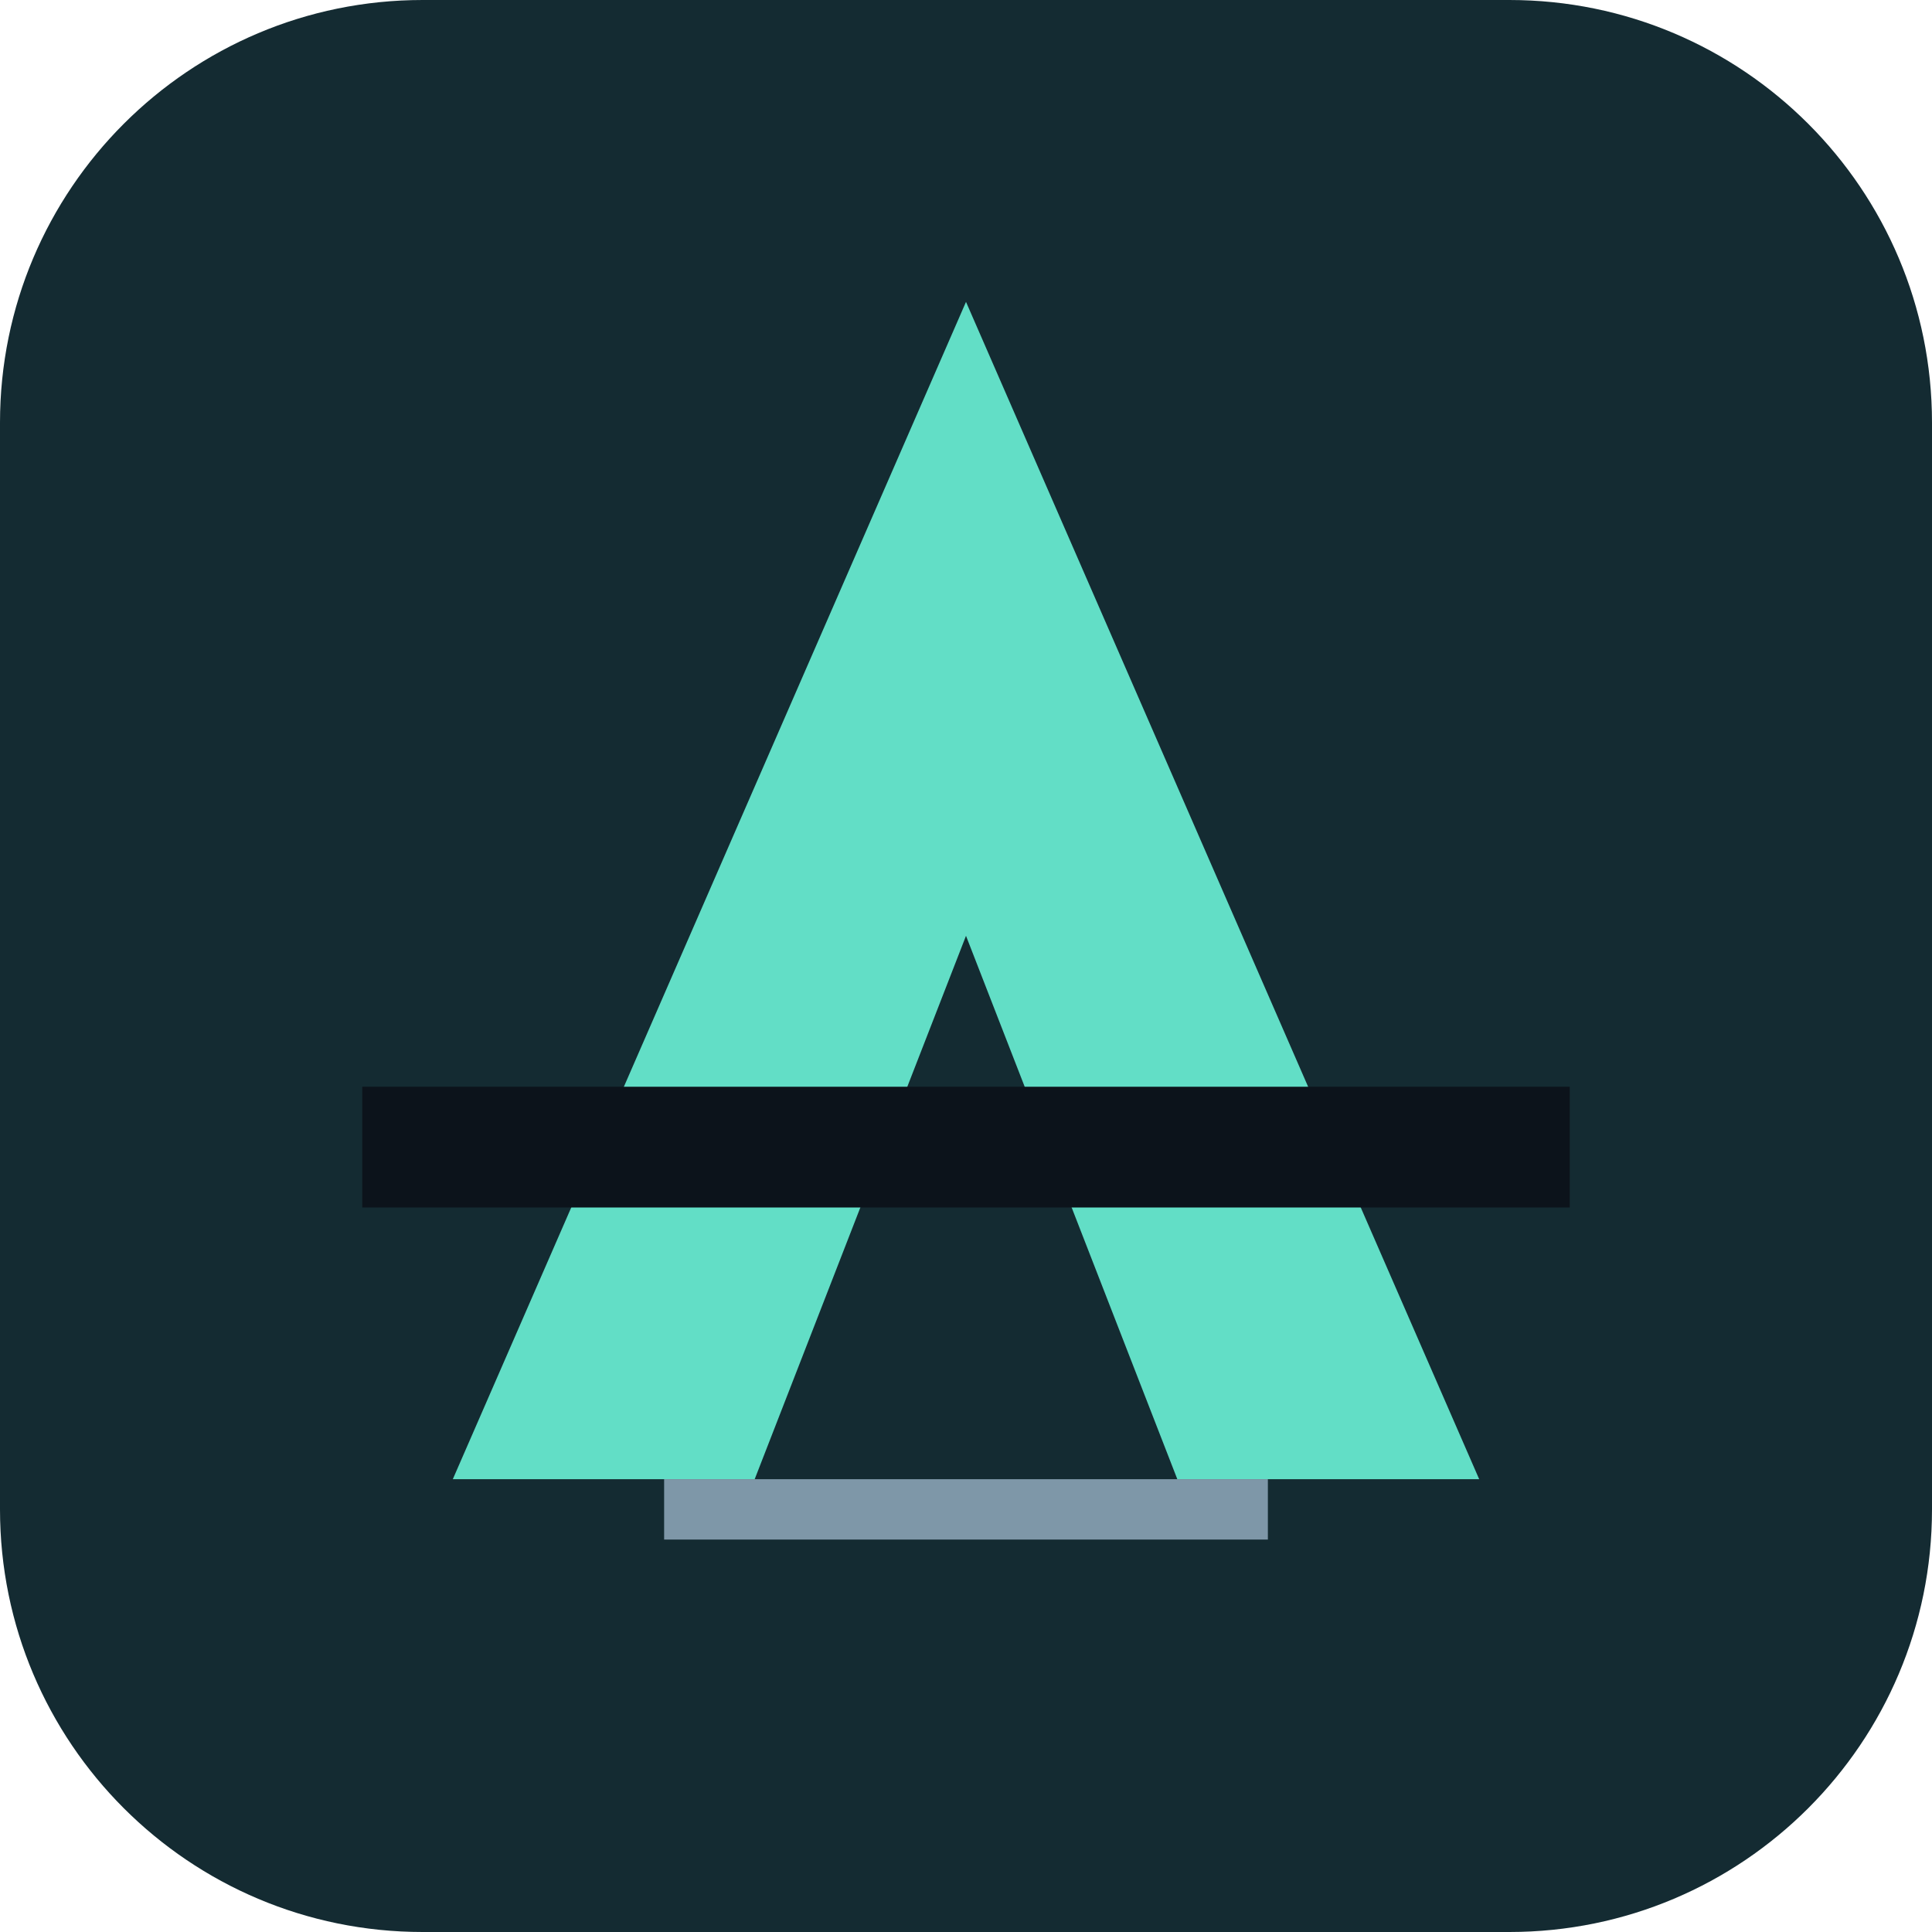
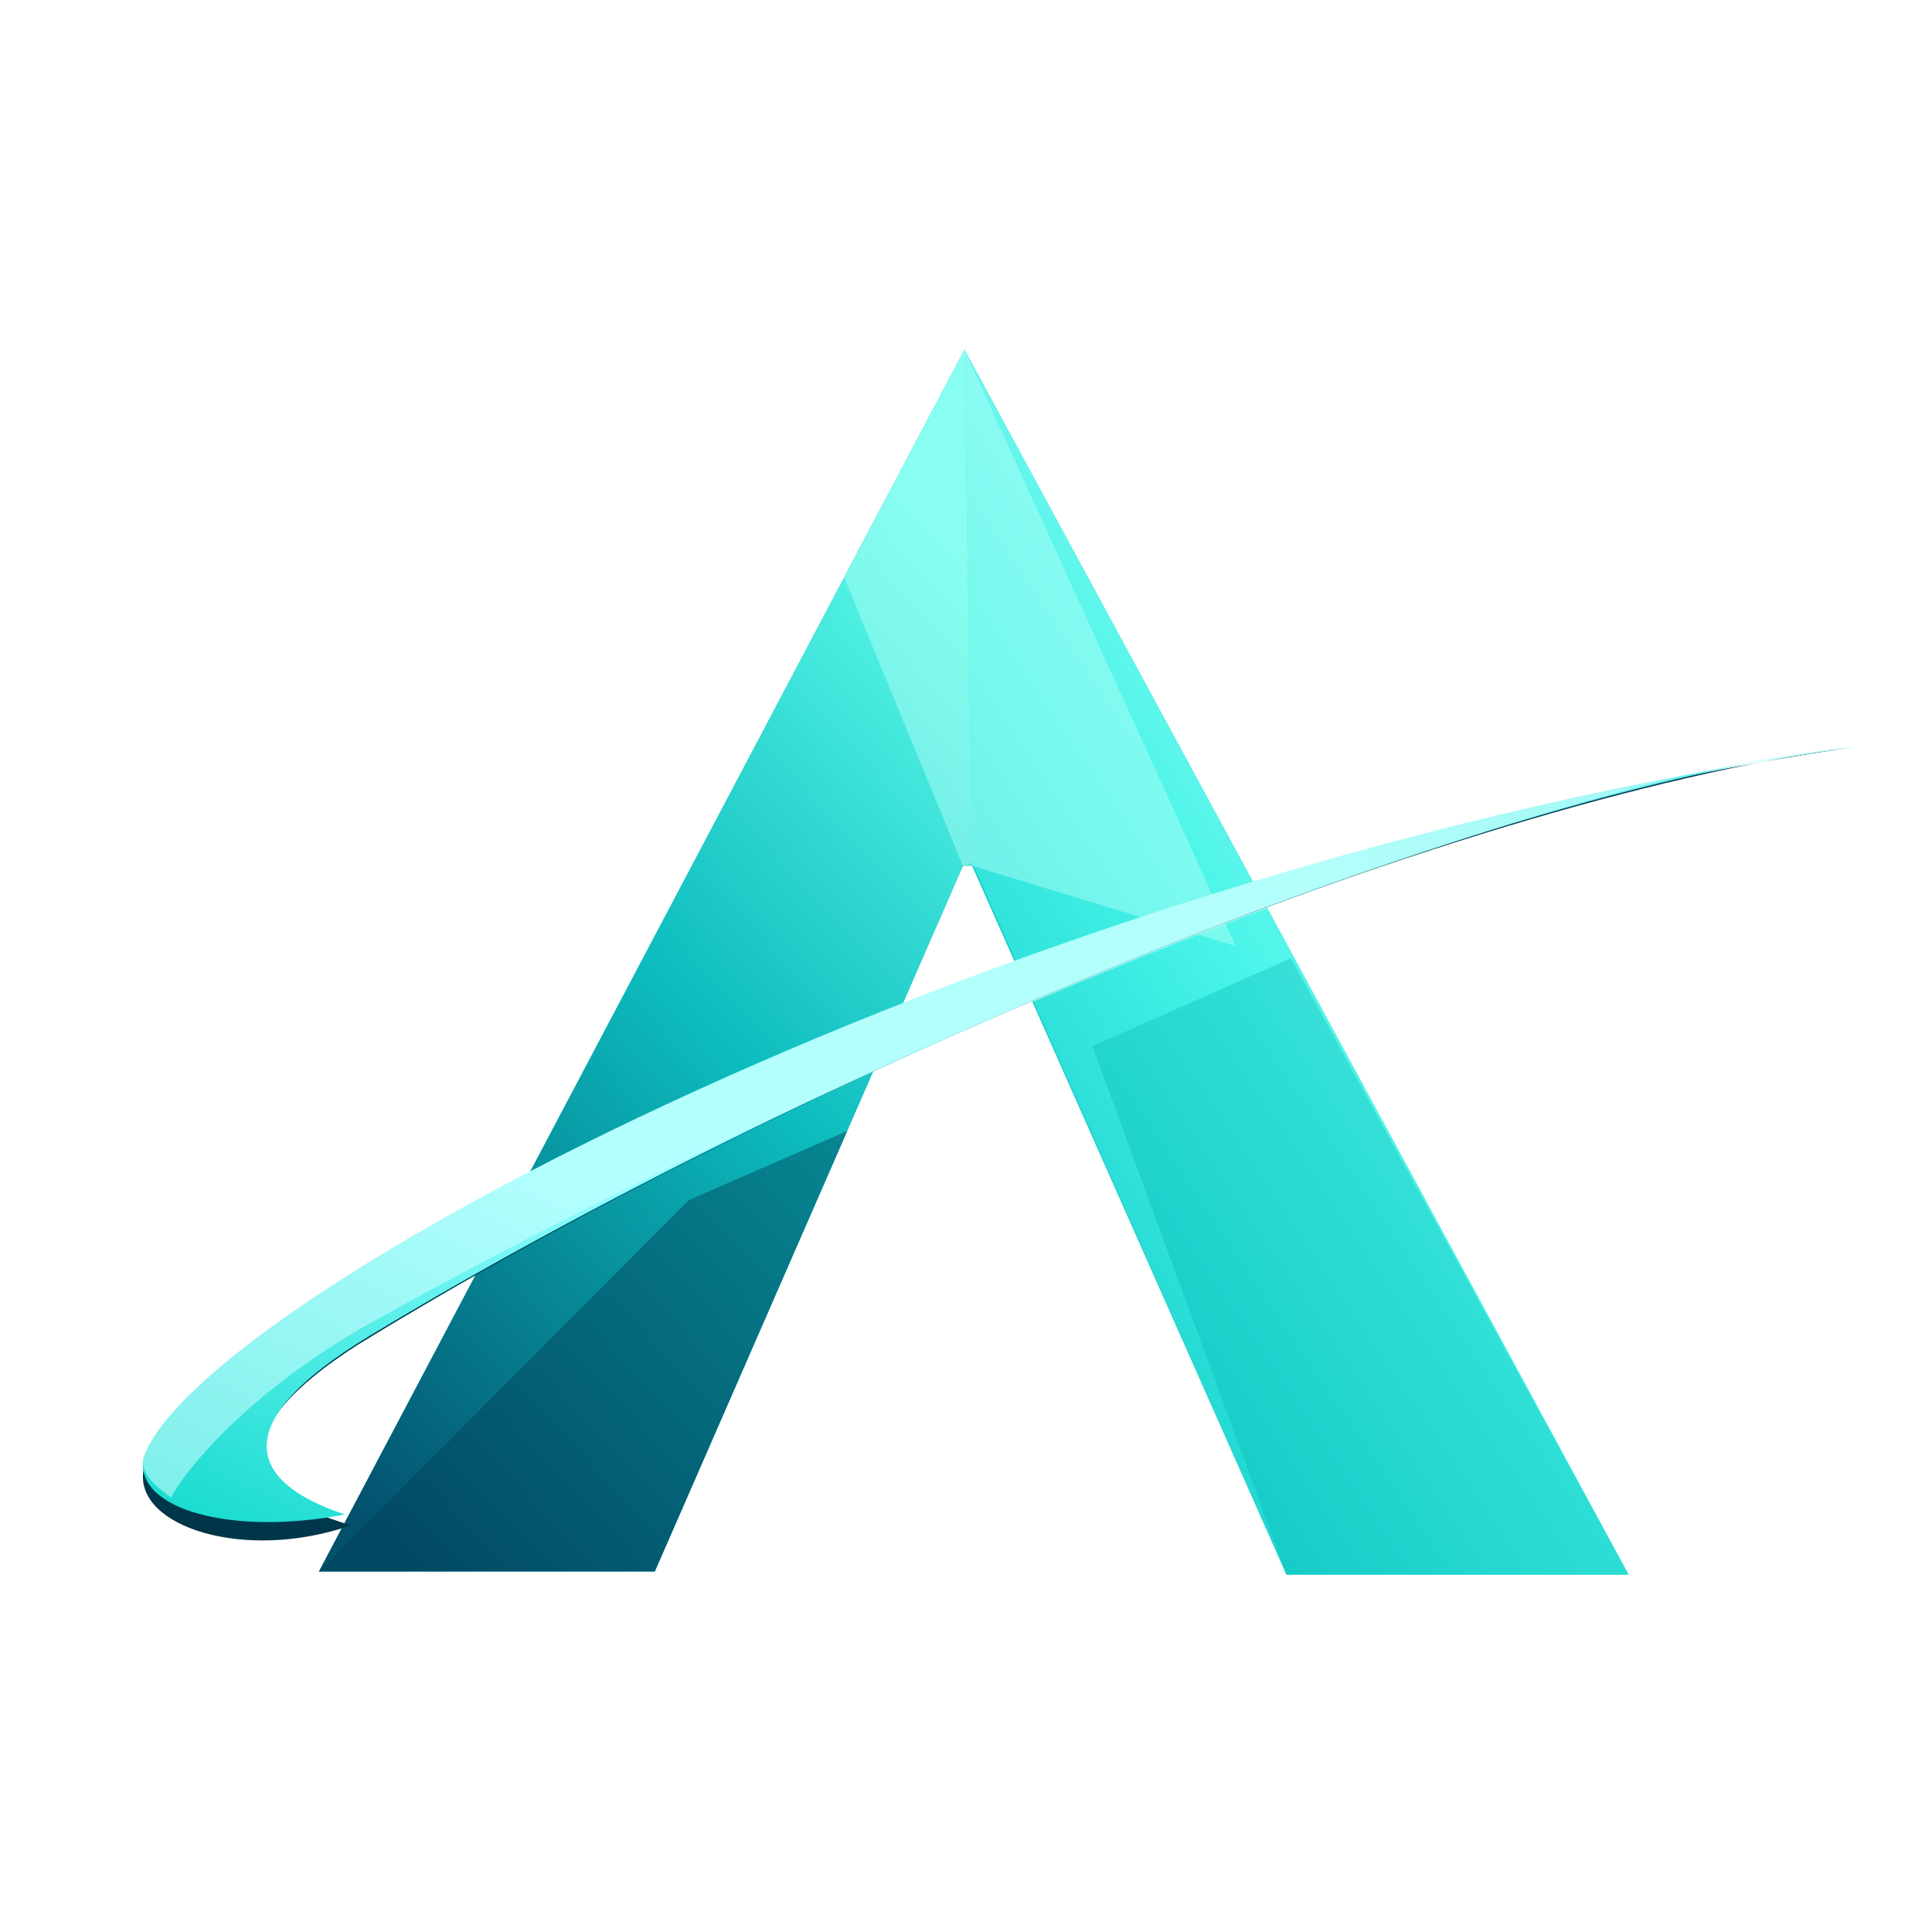
- <svg xmlns="http://www.w3.org/2000/svg" viewBox="0 0 64 64">
-   <rect width="64" height="64" rx="14" fill="#142b32" />
-   <path d="M32 10 49 49H39l-7-18-7 18H15Z" fill="#62dec6" />
-   <path d="M12 38h40" stroke="#0c131b" stroke-width="4" />
-   <path d="M22 50h20" stroke="#7e97a8" stroke-width="2" />
+ <svg xmlns="http://www.w3.org/2000/svg" viewBox="0 0 1254 1254" role="img" aria-labelledby="title desc">
+   <defs>
+     <linearGradient id="left" x1=".14" y1="1" x2=".70" y2="0" objectBoundingBox="true">
+       <stop offset="0" stop-color="#03506d" />
+       <stop offset=".53" stop-color="#0cbbbd" />
+       <stop offset="1" stop-color="#62ffed" />
+     </linearGradient>
+     <linearGradient id="right" x1="0" y1="1" x2=".8" y2="0">
+       <stop offset="0" stop-color="#00bcbd" />
+       <stop offset=".50" stop-color="#47f4e8" />
+       <stop offset="1" stop-color="#ddffff" />
+     </linearGradient>
+     <linearGradient id="arc" x1="0" y1="1" x2="1" y2="0">
+       <stop offset="0" stop-color="#15dace" />
+       <stop offset=".35" stop-color="#8ffeff" />
+       <stop offset=".76" stop-color="#8ffff5" />
+       <stop offset="1" stop-color="#52e7e4" />
+     </linearGradient>
+     <linearGradient id="arcShade" x1="0" y1="1" x2=".8" y2="0">
+       <stop offset="0" stop-color="#003448" />
+       <stop offset=".6" stop-color="#005870" />
+       <stop offset="1" stop-color="#053e55" />
+     </linearGradient>
+   </defs>
+   <path d="M626 227 207 1020h218l200-458h6l204 460h222L626 227Z" fill="#06c9c5" />
+   <path d="M626 227 207 1020h218l200-458 6-2Z" fill="url(#left)" />
+   <path d="M626 227 631 560l204 462h222Z" fill="url(#right)" />
+   <path d="M626 227 548 375l77 187h6l171 52Z" fill="#b2fff6" opacity=".48" />
+   <path d="M207 1020h218l125-286-103 45Z" fill="#003e56" opacity=".45" />
+   <path d="M835 1022h222L838 622l-129 57Z" fill="#00b7b3" opacity=".34" />
+   <path d="M93 955 C112 852 640 571 1202 485 C935 521 512 701 232 873 C146 928 154 969 228 990 C159 1014 88 991 93 955Z" fill="url(#arcShade)" />
+   <path d="M93 947 C124 847 648 564 1202 485 C953 514 517 699 240 867 C144 925 163 963 224 983 C151 997 88 980 93 947Z" fill="url(#arc)" />
+   <path d="M93 947 C124 847 648 564 1202 485 C1002 500 550 686 240 859 C160 904 119 956 111 972 C97 962 92 955 93 947Z" fill="#d2ffff" opacity=".55" />
</svg>
